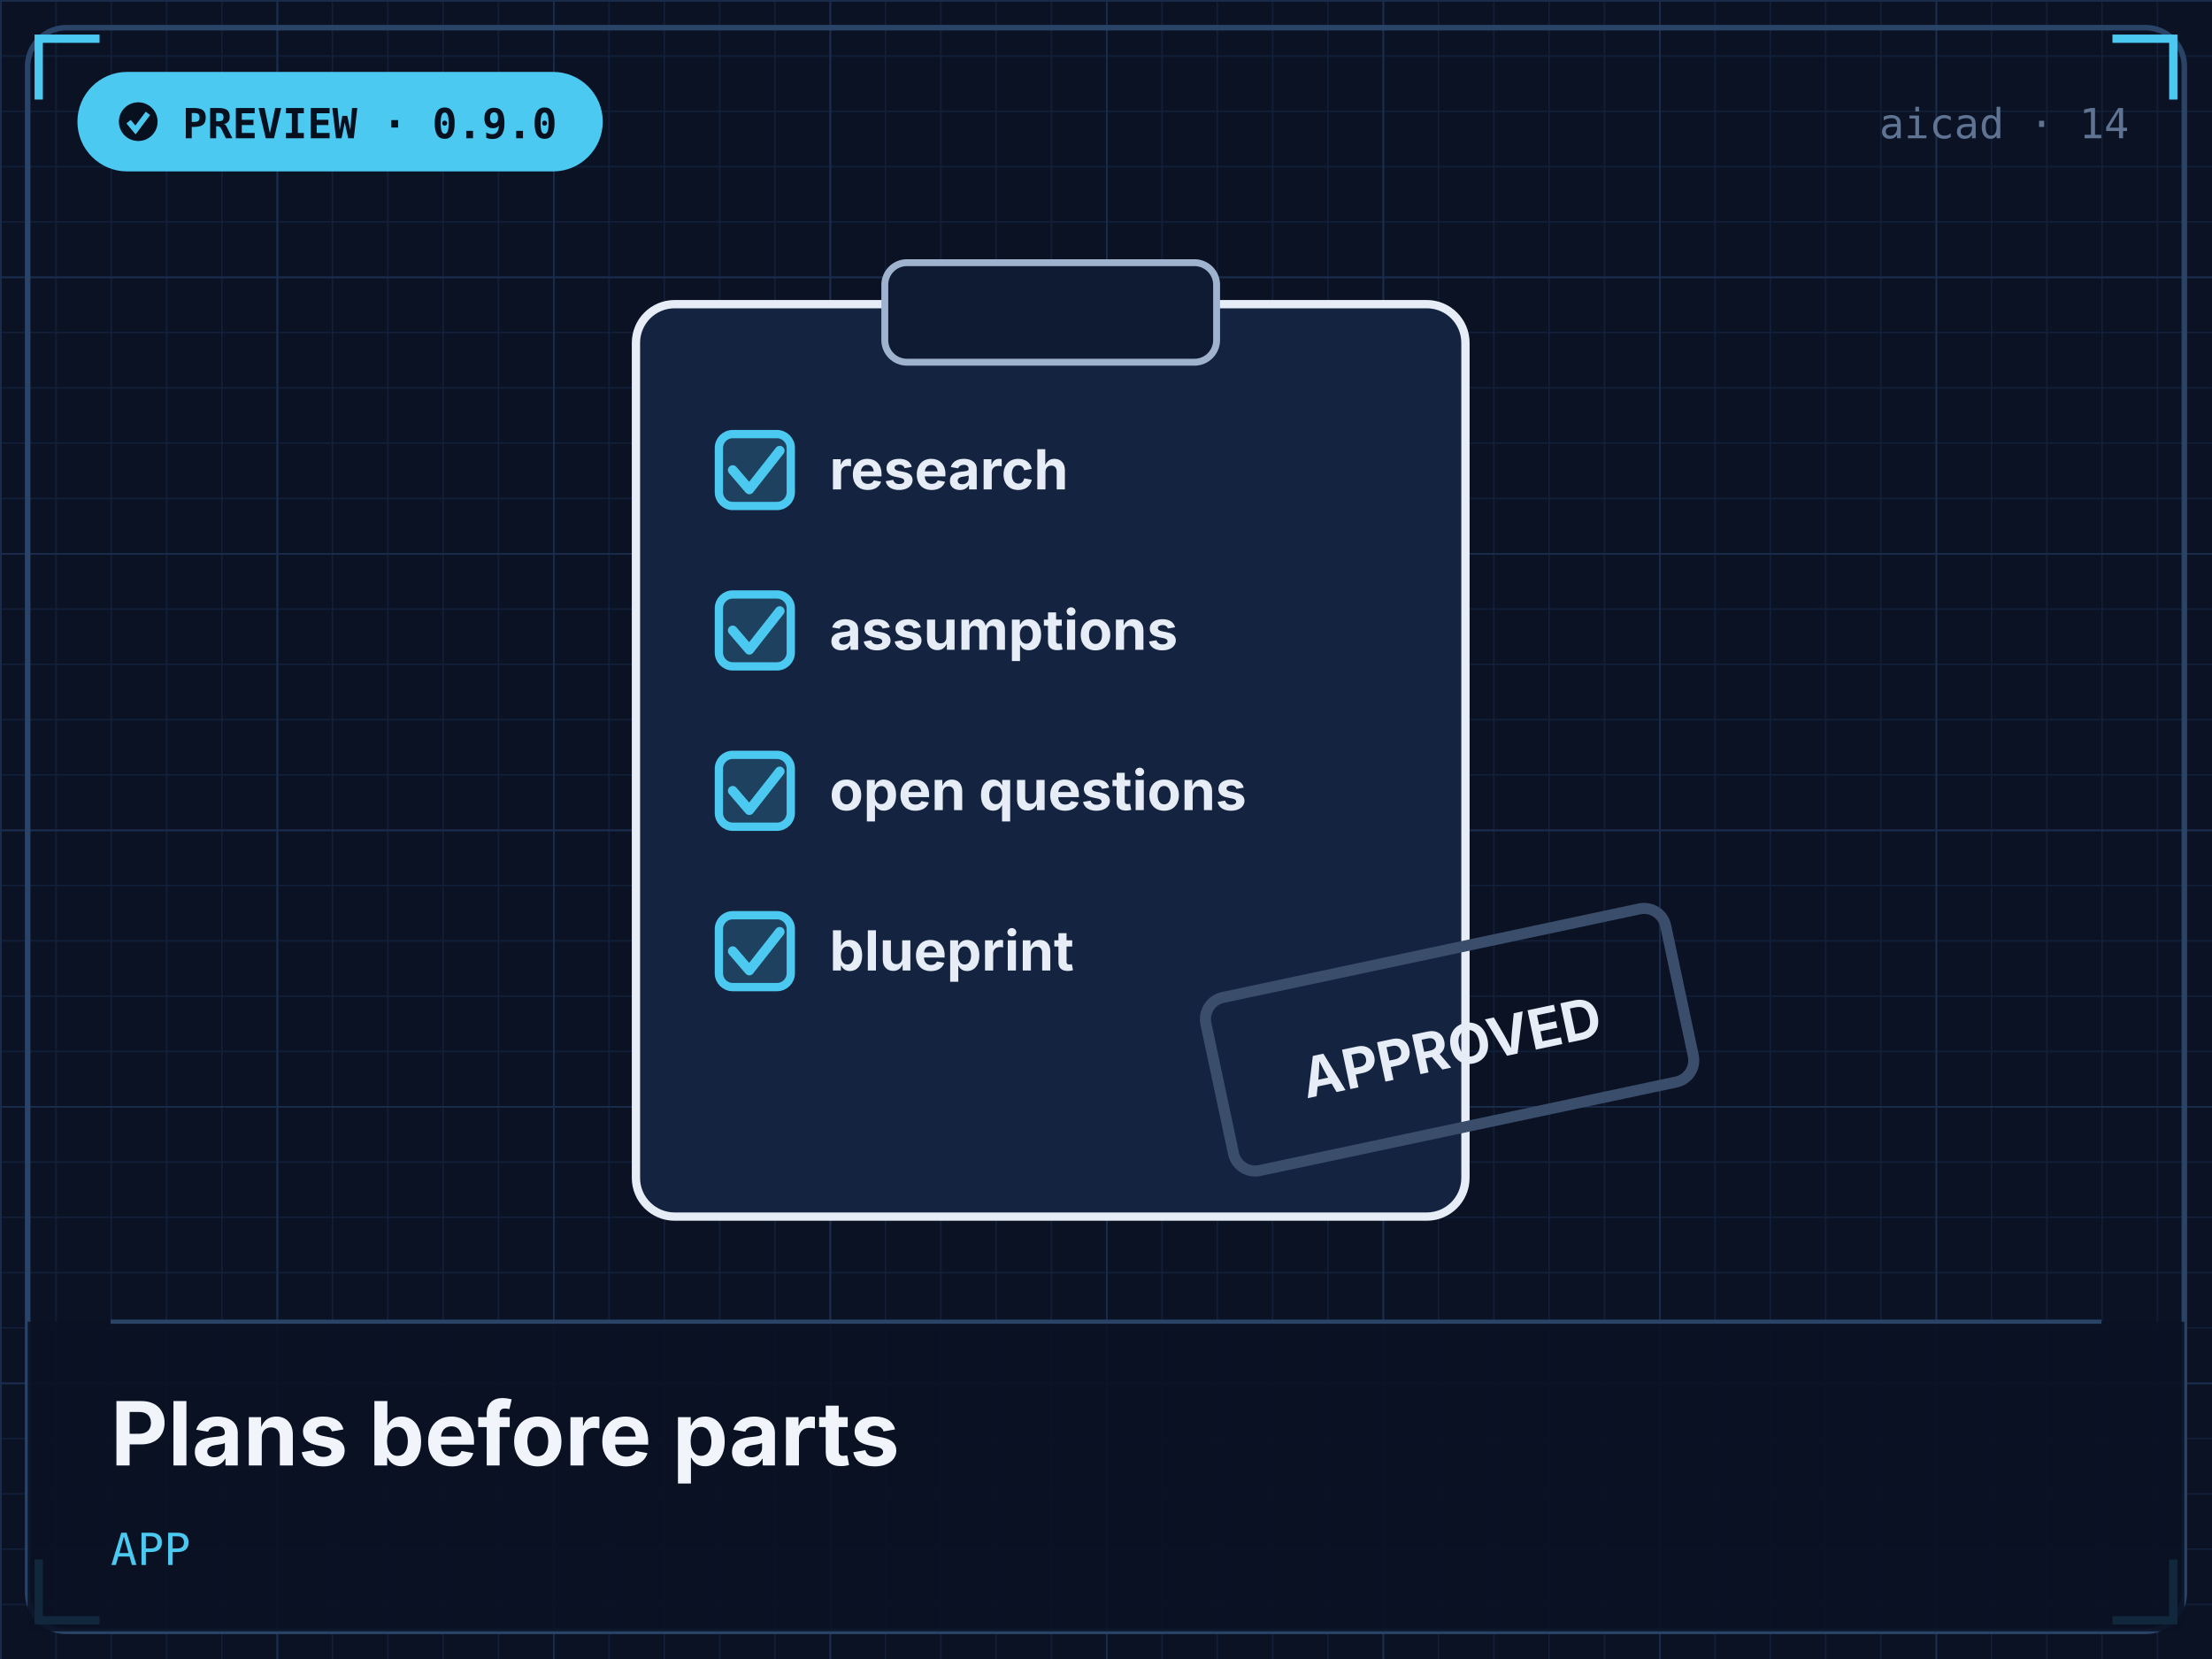
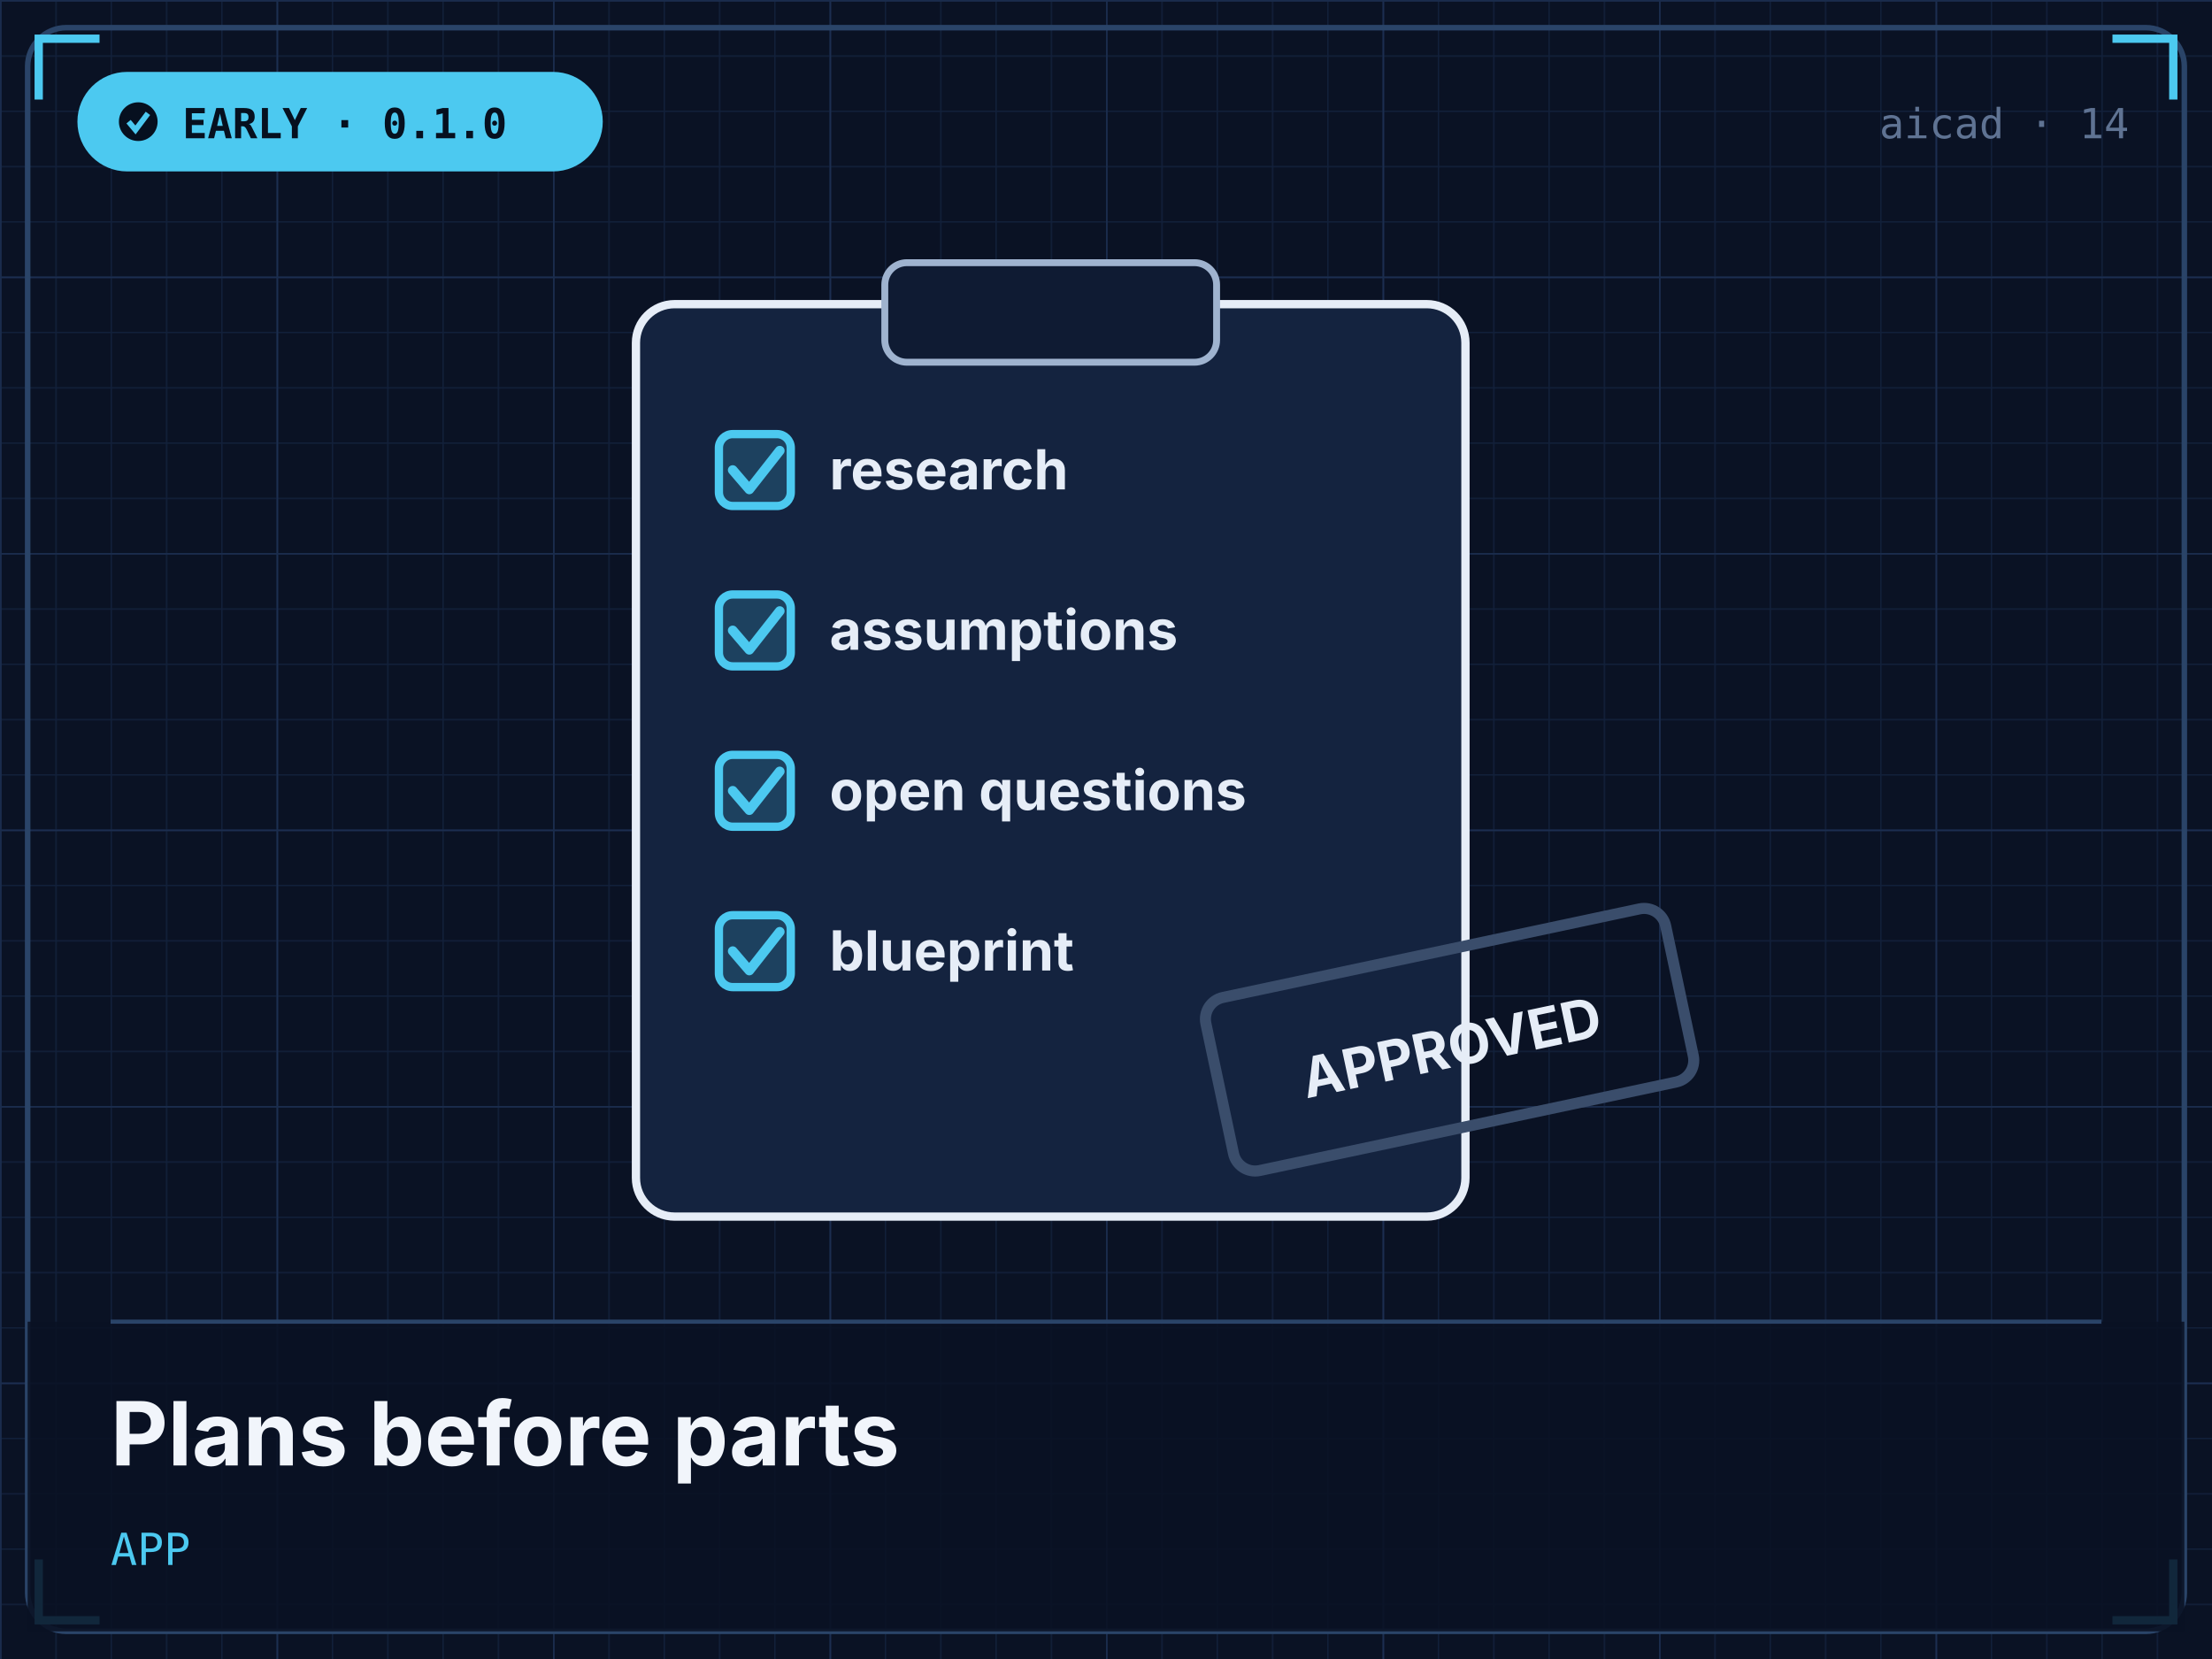
<svg xmlns="http://www.w3.org/2000/svg" width="800" height="600" viewBox="0 0 800 600" role="img" aria-label="Plans before parts">
  <style>
.ln{fill:none;stroke:#e6edf7;stroke-width:3;stroke-linejoin:round;stroke-linecap:round}
.lf{fill:#14233f;stroke:#e6edf7;stroke-width:3;stroke-linejoin:round}
.lfi{fill:none;stroke:#14233f}
.lf2{fill:#0f1b33;stroke:#9fb3cf;stroke-width:2.5;stroke-linejoin:round}
.lf3{fill:#4cc9f0;fill-opacity:.35;stroke:#4cc9f0;stroke-width:3}
.fa{fill:#4cc9f0;fill-opacity:.18;stroke:#4cc9f0;stroke-width:3;stroke-linejoin:round}
.ac{fill:none;stroke:#4cc9f0;stroke-width:3.5;stroke-linecap:round;stroke-linejoin:round}
.ac-head{fill:#4cc9f0}
.af{fill:#4cc9f0}
.dm{stroke:#3a4d6b;stroke-width:2;fill:none}
.tl{fill:#e6edf7;font-family:'Inter','DejaVu Sans','Segoe UI',Arial,sans-serif;font-size:20px;font-weight:700}
.tm{fill:#4cc9f0;font-family:'JetBrains Mono','DejaVu Sans Mono',Consolas,monospace;font-size:16px}
.ts{fill:#9fb3cf;font-family:'Inter','DejaVu Sans','Segoe UI',Arial,sans-serif;font-size:14px}
.st-wip .lf,.st-wip .ln{stroke:#cbd5e1}
.st-next .lf{stroke:#4cc9f0;fill:#0f2440}
.st-next .ln{stroke:#4cc9f0}
.st-future .lf,.st-future .ln{stroke:#8aa0c0;stroke-dasharray:9 6}
.st-future .lf{fill:#101b31}
.st-future .lfi{stroke:#101b31;stroke-dasharray:none}
.st-next .lfi{stroke:#0f2440}
.st-future .lf2{stroke:#5f7393;stroke-dasharray:6 5}
.st-future .ac{stroke-opacity:.8}
.st-future .fa{fill-opacity:.09}
.mini text{display:none}
</style>
  <defs>
    <pattern id="gplans" width="20" height="20" patternUnits="userSpaceOnUse">
      <path d="M20 0H0V20" fill="none" stroke="#12203a" stroke-width="1" />
    </pattern>
    <pattern id="Gplans" width="100" height="100" patternUnits="userSpaceOnUse">
      <path d="M100 0H0V100" fill="none" stroke="#1a2c4c" stroke-width="1.2" />
    </pattern>
  </defs>
  <rect width="800" height="600" fill="#0a1224" />
  <rect width="800" height="600" fill="url(#gplans)" />
  <rect width="800" height="600" fill="url(#Gplans)" />
  <rect x="10" y="10" width="780" height="580" rx="14" fill="none" stroke="#2a4468" stroke-width="2" />
  <path d="M14,36 V14 H36" fill="none" stroke="#4cc9f0" stroke-width="3" />
  <path d="M786,36 V14 H764" fill="none" stroke="#4cc9f0" stroke-width="3" />
  <path d="M14,564 V586 H36" fill="none" stroke="#4cc9f0" stroke-width="3" />
  <path d="M786,564 V586 H764" fill="none" stroke="#4cc9f0" stroke-width="3" />
  <rect x="28" y="26" width="190.0" height="36" rx="18" fill="#4cc9f0" />
  <circle cx="50" cy="44" r="7" fill="#06101f" />
  <path d="M46.5,44 l2.5,3 l4.5,-6" stroke="#4cc9f0" stroke-width="2" fill="none" />
-   <text x="66" y="50" fill="#06101f" font-family="'JetBrains Mono','DejaVu Sans Mono',Consolas,monospace" font-size="15" font-weight="700">PREVIEW · 0.9.0</text>
+   <text x="66" y="50" fill="#06101f" font-family="'JetBrains Mono','DejaVu Sans Mono',Consolas,monospace" font-size="15" font-weight="700">EARLY · 0.1.0</text>
  <text x="770" y="50" text-anchor="end" fill="#5f7393" font-family="'JetBrains Mono','DejaVu Sans Mono',Consolas,monospace" font-size="15">aicad · 14</text>
  <g class="st-done">
    <rect class="lf" x="230" y="110" width="300" height="330" rx="14" />
    <rect class="lf2" x="320" y="95" width="120" height="36" rx="8" />
    <rect class="fa" x="260" y="157" width="26" height="26" rx="5" />
    <path class="ac" d="M265,170 l6,7 l11,-14" />
    <text class="tl" x="300" y="177" text-anchor="start">research</text>
    <rect class="fa" x="260" y="215" width="26" height="26" rx="5" />
    <path class="ac" d="M265,228 l6,7 l11,-14" />
    <text class="tl" x="300" y="235" text-anchor="start">assumptions</text>
    <rect class="fa" x="260" y="273" width="26" height="26" rx="5" />
    <path class="ac" d="M265,286 l6,7 l11,-14" />
    <text class="tl" x="300" y="293" text-anchor="start">open questions</text>
    <rect class="fa" x="260" y="331" width="26" height="26" rx="5" />
    <path class="ac" d="M265,344 l6,7 l11,-14" />
    <text class="tl" x="300" y="351" text-anchor="start">blueprint</text>
    <g transform="rotate(-12 520 380)">
      <rect class="dm" x="440" y="345" width="170" height="64" rx="8" style="fill:none;stroke-width:4" />
      <text class="tl" x="525" y="387" text-anchor="middle">APPROVED</text>
    </g>
  </g>
  <rect x="10" y="478" width="780" height="112" fill="#0a1224" fill-opacity=".88" />
  <line x1="40" y1="478" x2="760" y2="478" stroke="#2a4468" stroke-width="1.5" />
  <text x="40" y="530" fill="#f1f5fb" font-family="'Inter','DejaVu Sans','Segoe UI',Arial,sans-serif" font-size="32" font-weight="700">Plans before parts</text>
  <text x="40" y="566" fill="#4cc9f0" font-family="'JetBrains Mono','DejaVu Sans Mono',Consolas,monospace" font-size="16">APP</text>
</svg>
